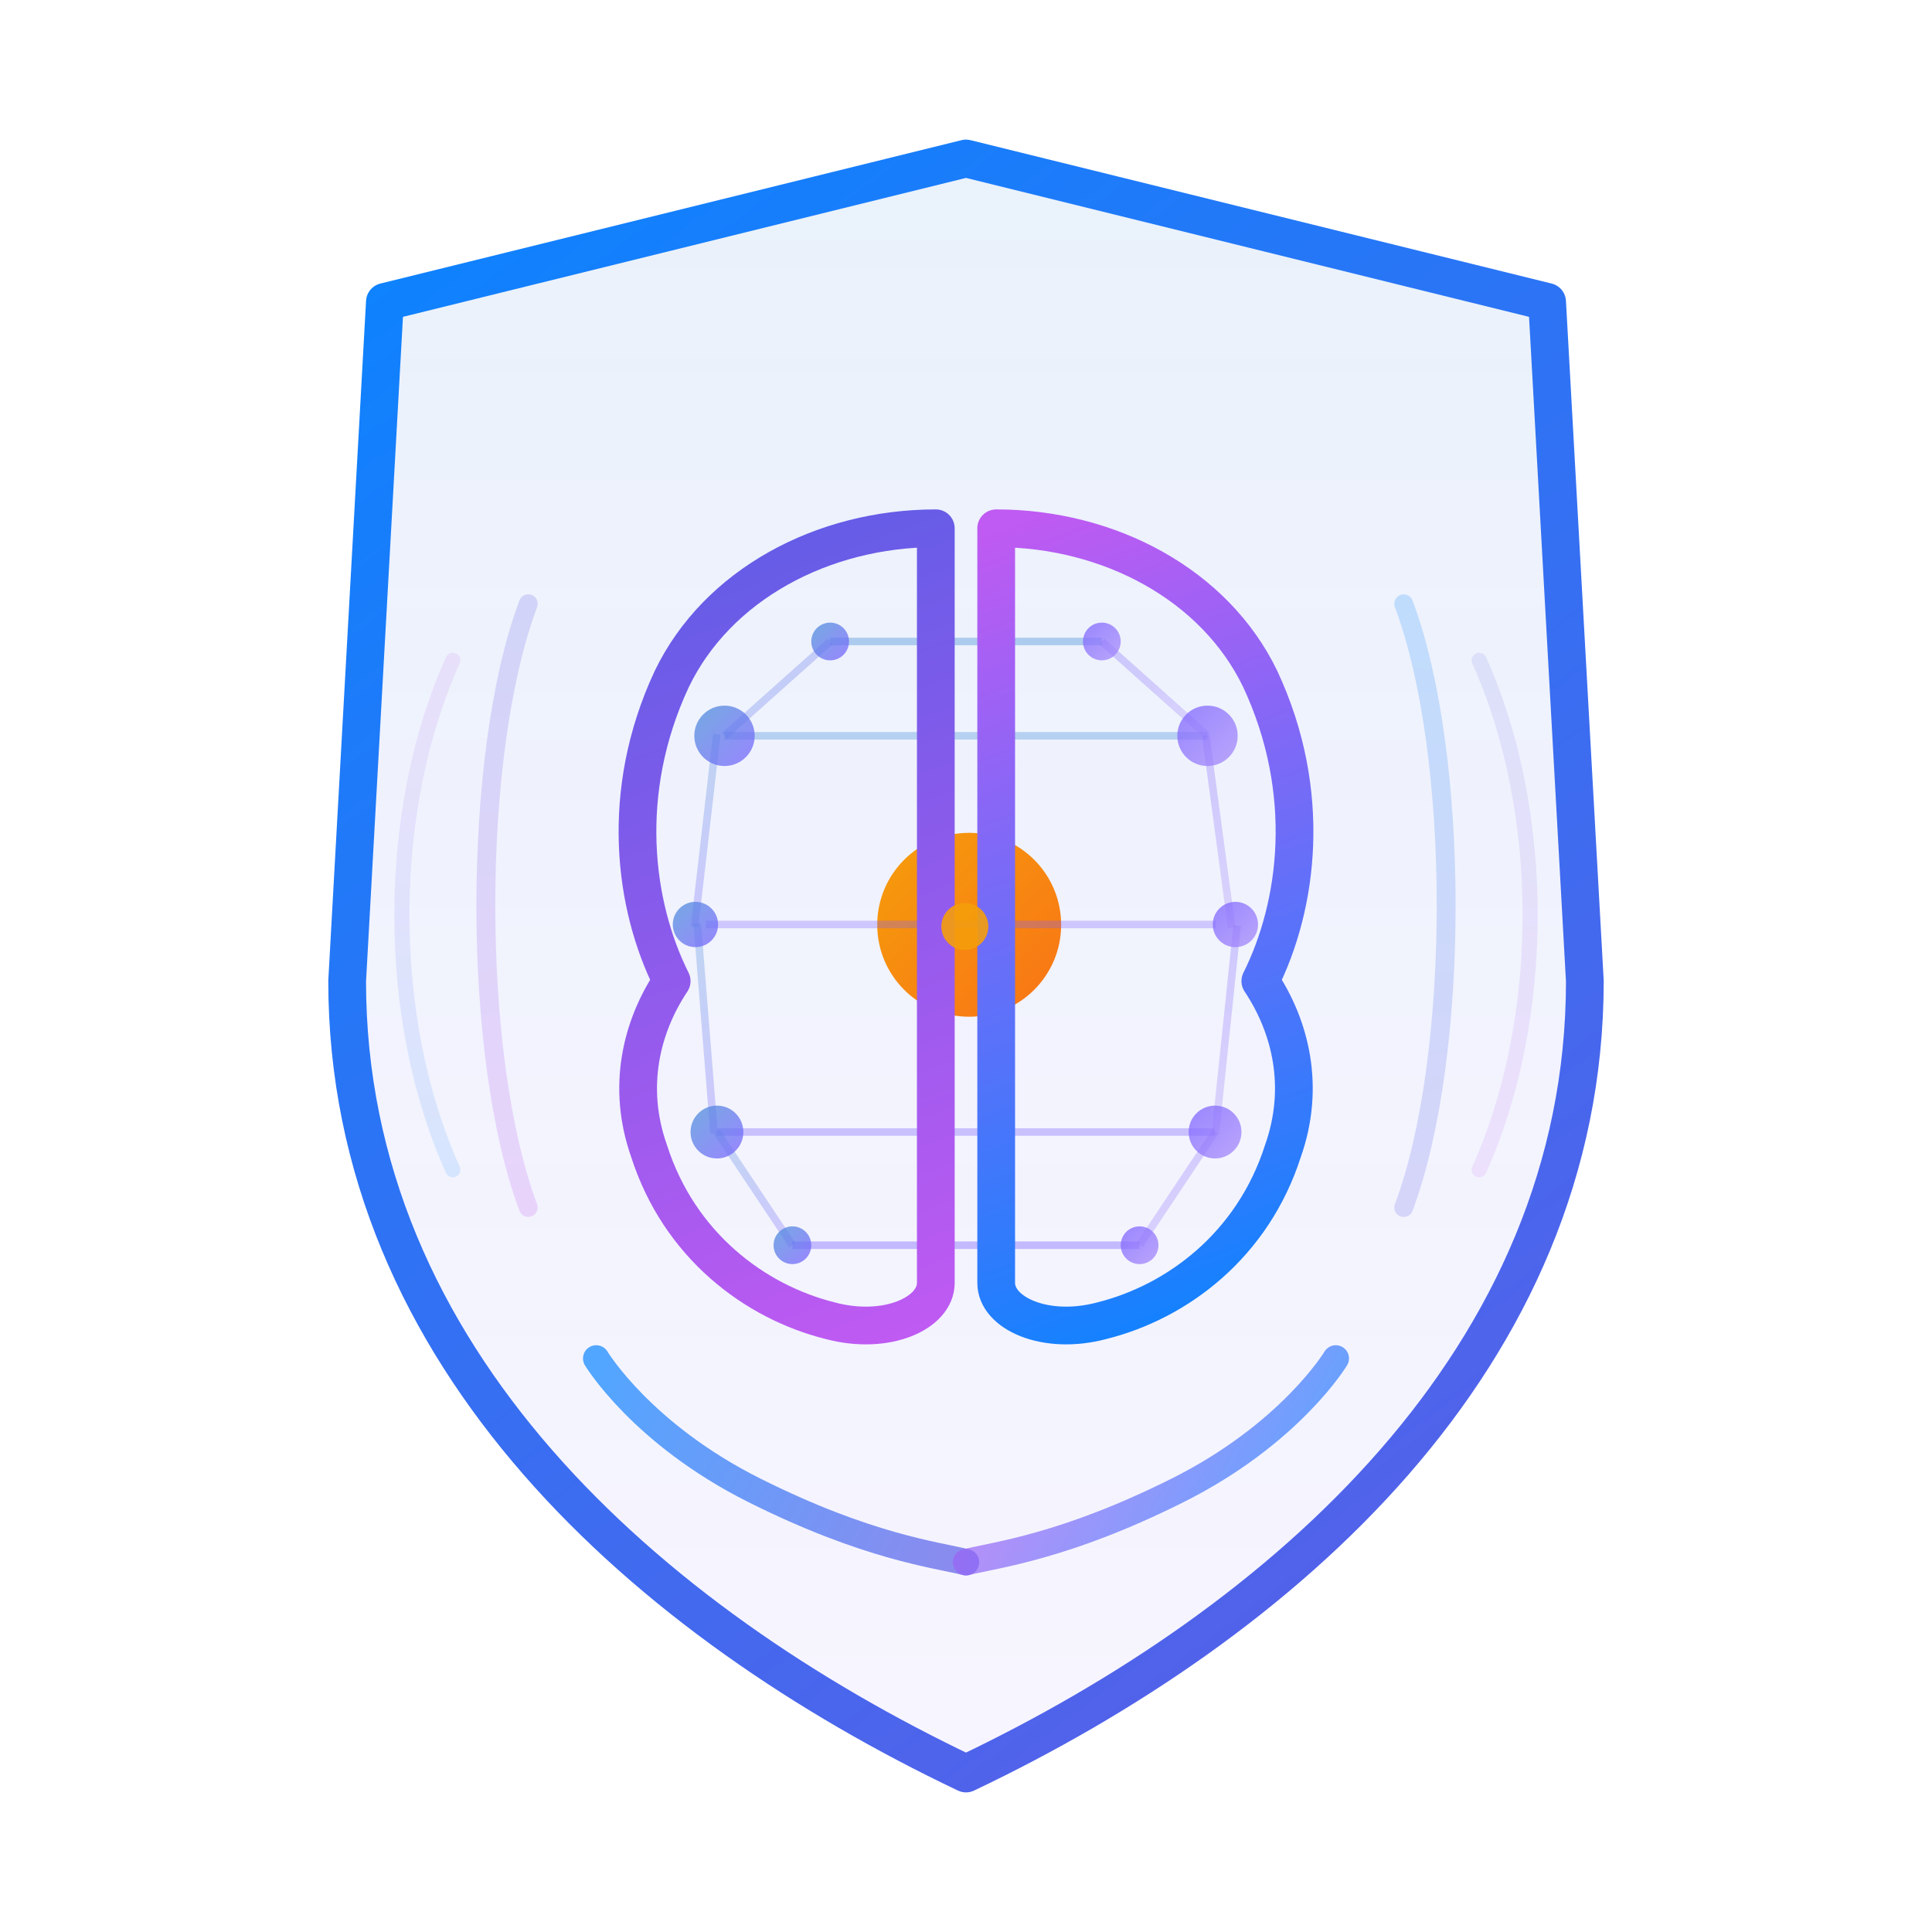
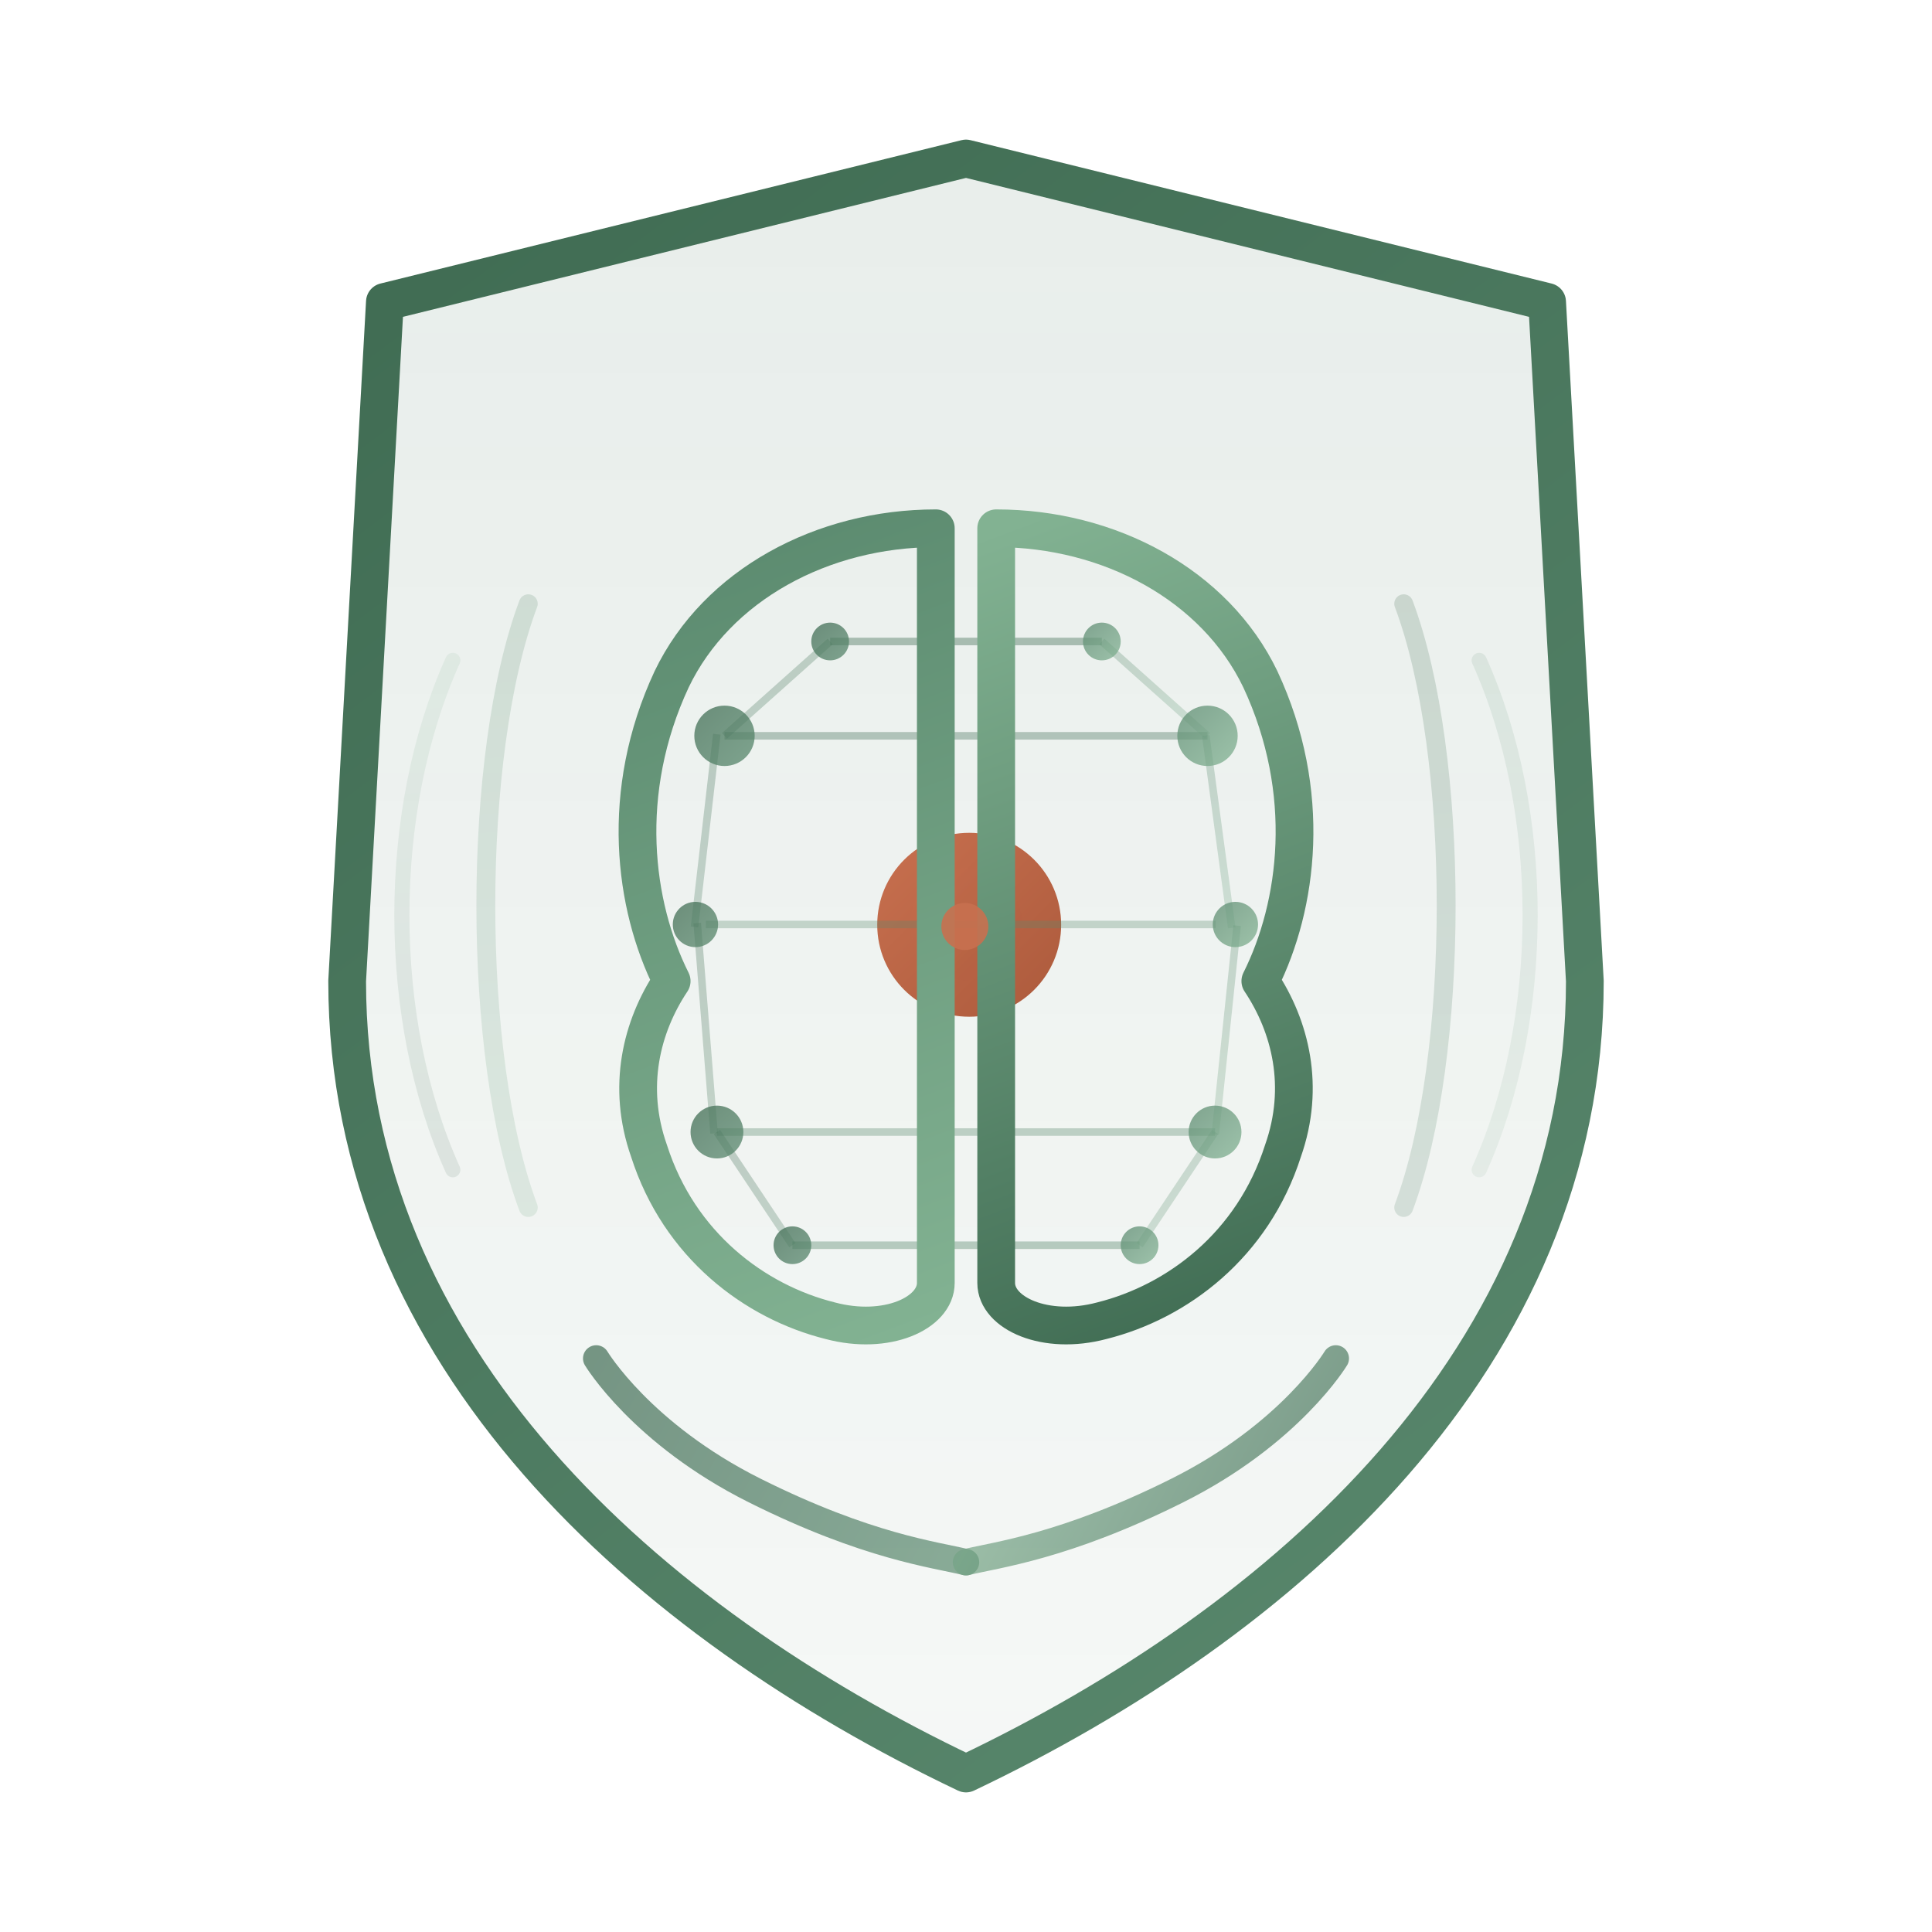
<svg xmlns="http://www.w3.org/2000/svg" width="100%" height="100%" viewBox="0 0 512 512" version="1.1" xml:space="preserve" style="fill-rule:evenodd;clip-rule:evenodd;stroke-linejoin:round;">
  <path d="M256,42L410,80L420,260C420,360 340,430 256,470C172,430 92,360 92,260L102,80L256,42Z" style="fill:url(#_Linear1);fill-rule:nonzero;stroke:url(#_Linear2);stroke-width:10px;" />
  <g transform="matrix(1.35385,0,0,1.35385,-89.7416,-79.8474)">
    <circle cx="256" cy="240" r="18" style="fill:url(#_Linear3);">
      <animate attributeName="r" values="18;22;18" dur="10s" repeatCount="indefinite" calcMode="spline" keySplines="0.45 0 0.55 1;0.45 0 0.55 1" />
    </circle>
  </g>
  <g transform="matrix(1.48345,0,0,1.48345,-123.687,-111.106)">
    <circle cx="256" cy="240" r="10" style="fill:url(#_Linear4);" />
  </g>
  <path d="M220,170L292,170" style="fill:none;fill-rule:nonzero;stroke:url(#_Linear5);stroke-width:2px;stroke-linejoin:miter;" />
  <path d="M192,195L320,195" style="fill:none;fill-rule:nonzero;stroke:url(#_Linear6);stroke-width:2px;stroke-linejoin:miter;" />
  <g transform="matrix(0.888931,0,0,0.888931,27.0524,27.2119)">
    <path d="M180,245L332,245" style="fill:none;fill-rule:nonzero;stroke:url(#_Linear7);stroke-width:2.25px;stroke-linejoin:miter;" />
  </g>
  <path d="M190,300L322,300" style="fill:none;fill-rule:nonzero;stroke:url(#_Linear8);stroke-width:2px;stroke-linejoin:miter;" />
  <path d="M210,330L302,330" style="fill:none;fill-rule:nonzero;stroke:url(#_Linear9);stroke-width:2px;stroke-linejoin:miter;" />
  <path d="M220,170L192,195" style="fill:none;fill-rule:nonzero;stroke:url(#_Linear10);stroke-width:2px;stroke-linejoin:miter;" />
  <g transform="matrix(0.992747,-0.120226,0.120226,0.992747,-24.0933,24.0779)">
    <path d="M192,195L180,245" style="fill:none;fill-rule:nonzero;stroke:url(#_Linear11);stroke-width:2px;stroke-linejoin:miter;" />
  </g>
  <g transform="matrix(0.994994,0.0999315,-0.0999315,0.994994,30.1574,-17.1233)">
    <path d="M180,245L190,300" style="fill:none;fill-rule:nonzero;stroke:url(#_Linear12);stroke-width:2px;stroke-linejoin:miter;" />
  </g>
  <path d="M190,300L210,330" style="fill:none;fill-rule:nonzero;stroke:url(#_Linear13);stroke-width:2px;stroke-linejoin:miter;" />
  <path d="M292,170L320,195" style="fill:none;fill-rule:nonzero;stroke:url(#_Linear14);stroke-width:2px;stroke-linejoin:miter;" />
  <g transform="matrix(0.994855,0.101308,-0.101308,0.994855,20.9444,-31.4893)">
    <path d="M320,195L332,245" style="fill:none;fill-rule:nonzero;stroke:url(#_Linear15);stroke-width:2px;stroke-linejoin:miter;" />
  </g>
  <g transform="matrix(0.983596,-0.075963,0.0735458,0.991872,-16.7199,27.5158)">
    <path d="M332,245L322,300" style="fill:none;fill-rule:nonzero;stroke:url(#_Linear16);stroke-width:2.02px;stroke-linejoin:miter;" />
  </g>
  <path d="M322,300L302,330" style="fill:none;fill-rule:nonzero;stroke:url(#_Linear17);stroke-width:2px;stroke-linejoin:miter;" />
  <path d="M248,140C218,140 190,155 178,180C164,210 168,240 178,260C170,272 166,288 172,305C180,330 200,345 220,350C235,354 248,348 248,340L248,140Z" style="fill:none;fill-rule:nonzero;stroke:url(#_Linear18);stroke-width:10px;stroke-linecap:round;" />
  <path d="M264,140C294,140 322,155 334,180C348,210 344,240 334,260C342,272 346,288 340,305C332,330 312,345 292,350C277,354 264,348 264,340L264,140Z" style="fill:none;fill-rule:nonzero;stroke:url(#_Linear19);stroke-width:10px;stroke-linecap:round;" />
  <g transform="matrix(1.24557,0,0,1.24557,-63.1717,-53.4105)">
-     <circle cx="256" cy="240" r="5" style="fill:rgb(245,158,11);fill-opacity:0.9;" />
+     <circle cx="256" cy="240" r="5" style="fill:rgb(200,112,79);fill-opacity:0.9;" />
  </g>
  <circle cx="192" cy="195" r="8" style="fill:url(#_Linear20);" />
  <g transform="matrix(1,0,0,1,4.29738,0)">
    <circle cx="180" cy="245" r="6" style="fill:url(#_Linear21);" />
  </g>
  <circle cx="190" cy="300" r="7" style="fill:url(#_Linear22);" />
  <circle cx="220" cy="170" r="5" style="fill:url(#_Linear23);" />
  <circle cx="210" cy="330" r="5" style="fill:url(#_Linear24);" />
  <circle cx="320" cy="195" r="8" style="fill:url(#_Linear25);" />
  <g transform="matrix(1,0,0,1,-4.60432,0)">
    <circle cx="332" cy="245" r="6" style="fill:url(#_Linear26);" />
  </g>
  <circle cx="322" cy="300" r="7" style="fill:url(#_Linear27);" />
  <circle cx="292" cy="170" r="5" style="fill:url(#_Linear28);" />
  <circle cx="302" cy="330" r="5" style="fill:url(#_Linear29);" />
  <path d="M140,160C125,200 125,280 140,320" style="fill:none;fill-rule:nonzero;stroke:url(#_Linear30);stroke-width:5px;stroke-linecap:round;stroke-linejoin:miter;" />
  <path d="M120,175C102,215 102,270 120,310" style="fill:none;fill-rule:nonzero;stroke:url(#_Linear31);stroke-width:4px;stroke-linecap:round;stroke-linejoin:miter;" />
  <path d="M372,160C387,200 387,280 372,320" style="fill:none;fill-rule:nonzero;stroke:url(#_Linear32);stroke-width:5px;stroke-linecap:round;stroke-linejoin:miter;" />
  <path d="M392,175C410,215 410,270 392,310" style="fill:none;fill-rule:nonzero;stroke:url(#_Linear33);stroke-width:4px;stroke-linecap:round;stroke-linejoin:miter;" />
  <path d="M158,360C158,360 170,380 200,395C230,410 248,412 256,414" style="fill:none;fill-rule:nonzero;stroke:url(#_Linear34);stroke-width:7px;stroke-linecap:round;stroke-linejoin:miter;" />
  <path d="M354,360C354,360 342,380 312,395C282,410 264,412 256,414" style="fill:none;fill-rule:nonzero;stroke:url(#_Linear35);stroke-width:7px;stroke-linecap:round;stroke-linejoin:miter;" />
  <defs>
    <linearGradient id="_Linear1" x1="0" y1="0" x2="1" y2="0" gradientUnits="userSpaceOnUse" gradientTransform="matrix(2.62074e-14,428,-428,2.62074e-14,92,42)">
-       <stop offset="0" style="stop-color:rgb(74,144,217);stop-opacity:0.12" />
-       <stop offset="1" style="stop-color:rgb(123,97,255);stop-opacity:0.06" />
+       <stop offset="0" style="stop-color:rgb(63,107,82);stop-opacity:0.12" />
+       <stop offset="1" style="stop-color:rgb(90,137,110);stop-opacity:0.06" />
    </linearGradient>
    <linearGradient id="_Linear2" x1="0" y1="0" x2="1" y2="0" gradientUnits="userSpaceOnUse" gradientTransform="matrix(328,428,-428,328,92,42)">
-       <stop offset="0" stop-color="#0a84ff" stop-opacity="1">
-         <animate attributeName="stop-color" values="#0a84ff;#5e5ce6;#bf5af2;#0a84ff" dur="18s" repeatCount="indefinite" />
-       </stop>
-       <stop offset="1" stop-color="#5e5ce6" stop-opacity="1">
-         <animate attributeName="stop-color" values="#5e5ce6;#bf5af2;#0a84ff;#5e5ce6" dur="18s" repeatCount="indefinite" />
+       <stop offset="0" stop-color="#3F6B52" stop-opacity="1">
+         <animate attributeName="stop-color" values="#3F6B52;#5A896E;#82B292;#3F6B52" dur="18s" repeatCount="indefinite" />
+       </stop>
+       <stop offset="1" stop-color="#5A896E" stop-opacity="1">
+         <animate attributeName="stop-color" values="#5A896E;#82B292;#3F6B52;#5A896E" dur="18s" repeatCount="indefinite" />
      </stop>
    </linearGradient>
    <linearGradient id="_Linear3" x1="0" y1="0" x2="1" y2="0" gradientUnits="userSpaceOnUse" gradientTransform="matrix(36,36,-36,36,238,222)">
-       <stop offset="0" stop-color="rgb(245,158,11)">
+       <stop offset="0" stop-color="rgb(200,112,79)">
        <animate attributeName="stop-opacity" values="0.07;0.18;0.07" dur="10s" repeatCount="indefinite" calcMode="spline" keySplines="0.45 0 0.55 1;0.45 0 0.55 1" />
      </stop>
-       <stop offset="1" stop-color="rgb(249,115,22)">
+       <stop offset="1" stop-color="rgb(172,90,60)">
        <animate attributeName="stop-opacity" values="0.07;0.18;0.07" dur="10s" repeatCount="indefinite" calcMode="spline" keySplines="0.45 0 0.55 1;0.45 0 0.55 1" />
      </stop>
    </linearGradient>
    <linearGradient id="_Linear4" x1="0" y1="0" x2="1" y2="0" gradientUnits="userSpaceOnUse" gradientTransform="matrix(20,20,-20,20,246,230)">
-       <stop offset="0" stop-color="rgb(245,158,11)" stop-opacity="0.2" />
-       <stop offset="1" stop-color="rgb(249,115,22)" stop-opacity="0.2" />
+       <stop offset="0" stop-color="rgb(200,112,79)" stop-opacity="0.2" />
+       <stop offset="1" stop-color="rgb(172,90,60)" stop-opacity="0.2" />
    </linearGradient>
    <linearGradient id="_Linear5" x1="0" y1="0" x2="1" y2="0" gradientUnits="userSpaceOnUse" gradientTransform="matrix(2e-06,0,0,2e-06,-15620,170)">
-       <stop offset="0" style="stop-color:rgb(74,144,217);stop-opacity:0.4" />
-       <stop offset="1" style="stop-color:rgb(123,97,255);stop-opacity:0.4" />
+       <stop offset="0" style="stop-color:rgb(63,107,82);stop-opacity:0.4" />
+       <stop offset="1" style="stop-color:rgb(90,137,110);stop-opacity:0.4" />
    </linearGradient>
    <linearGradient id="_Linear6" x1="0" y1="0" x2="1" y2="0" gradientUnits="userSpaceOnUse" gradientTransform="matrix(2e-06,0,0,2e-06,-24384,195)">
-       <stop offset="0" style="stop-color:rgb(74,144,217);stop-opacity:0.35" />
-       <stop offset="1" style="stop-color:rgb(123,97,255);stop-opacity:0.35" />
+       <stop offset="0" style="stop-color:rgb(63,107,82);stop-opacity:0.35" />
+       <stop offset="1" style="stop-color:rgb(90,137,110);stop-opacity:0.35" />
    </linearGradient>
    <linearGradient id="_Linear7" x1="0" y1="0" x2="1" y2="0" gradientUnits="userSpaceOnUse" gradientTransform="matrix(2e-06,0,0,2e-06,-27180,245)">
-       <stop offset="0" style="stop-color:rgb(123,97,255);stop-opacity:0.3" />
-       <stop offset="1" style="stop-color:rgb(167,139,250);stop-opacity:0.3" />
+       <stop offset="0" style="stop-color:rgb(90,137,110);stop-opacity:0.3" />
+       <stop offset="1" style="stop-color:rgb(130,178,146);stop-opacity:0.3" />
    </linearGradient>
    <linearGradient id="_Linear8" x1="0" y1="0" x2="1" y2="0" gradientUnits="userSpaceOnUse" gradientTransform="matrix(2e-06,0,0,2e-06,-24890,300)">
-       <stop offset="0" style="stop-color:rgb(123,97,255);stop-opacity:0.35" />
-       <stop offset="1" style="stop-color:rgb(167,139,250);stop-opacity:0.35" />
+       <stop offset="0" style="stop-color:rgb(90,137,110);stop-opacity:0.35" />
+       <stop offset="1" style="stop-color:rgb(130,178,146);stop-opacity:0.35" />
    </linearGradient>
    <linearGradient id="_Linear9" x1="0" y1="0" x2="1" y2="0" gradientUnits="userSpaceOnUse" gradientTransform="matrix(2e-06,0,0,2e-06,-19110,330)">
-       <stop offset="0" style="stop-color:rgb(123,97,255);stop-opacity:0.4" />
-       <stop offset="1" style="stop-color:rgb(167,139,250);stop-opacity:0.4" />
+       <stop offset="0" style="stop-color:rgb(90,137,110);stop-opacity:0.4" />
+       <stop offset="1" style="stop-color:rgb(130,178,146);stop-opacity:0.4" />
    </linearGradient>
    <linearGradient id="_Linear10" x1="0" y1="0" x2="1" y2="0" gradientUnits="userSpaceOnUse" gradientTransform="matrix(28,25,-25,28,192,170)">
-       <stop offset="0" style="stop-color:rgb(74,144,217);stop-opacity:0.3" />
-       <stop offset="1" style="stop-color:rgb(123,97,255);stop-opacity:0.3" />
+       <stop offset="0" style="stop-color:rgb(63,107,82);stop-opacity:0.3" />
+       <stop offset="1" style="stop-color:rgb(90,137,110);stop-opacity:0.3" />
    </linearGradient>
    <linearGradient id="_Linear11" x1="0" y1="0" x2="1" y2="0" gradientUnits="userSpaceOnUse" gradientTransform="matrix(12,50,-50,12,180,195)">
-       <stop offset="0" style="stop-color:rgb(74,144,217);stop-opacity:0.3" />
-       <stop offset="1" style="stop-color:rgb(123,97,255);stop-opacity:0.3" />
+       <stop offset="0" style="stop-color:rgb(63,107,82);stop-opacity:0.3" />
+       <stop offset="1" style="stop-color:rgb(90,137,110);stop-opacity:0.3" />
    </linearGradient>
    <linearGradient id="_Linear12" x1="0" y1="0" x2="1" y2="0" gradientUnits="userSpaceOnUse" gradientTransform="matrix(10,55,-55,10,180,245)">
-       <stop offset="0" style="stop-color:rgb(74,144,217);stop-opacity:0.3" />
-       <stop offset="1" style="stop-color:rgb(123,97,255);stop-opacity:0.3" />
+       <stop offset="0" style="stop-color:rgb(63,107,82);stop-opacity:0.3" />
+       <stop offset="1" style="stop-color:rgb(90,137,110);stop-opacity:0.3" />
    </linearGradient>
    <linearGradient id="_Linear13" x1="0" y1="0" x2="1" y2="0" gradientUnits="userSpaceOnUse" gradientTransform="matrix(20,30,-30,20,190,300)">
-       <stop offset="0" style="stop-color:rgb(74,144,217);stop-opacity:0.3" />
-       <stop offset="1" style="stop-color:rgb(123,97,255);stop-opacity:0.3" />
+       <stop offset="0" style="stop-color:rgb(63,107,82);stop-opacity:0.3" />
+       <stop offset="1" style="stop-color:rgb(90,137,110);stop-opacity:0.3" />
    </linearGradient>
    <linearGradient id="_Linear14" x1="0" y1="0" x2="1" y2="0" gradientUnits="userSpaceOnUse" gradientTransform="matrix(28,25,-25,28,292,170)">
-       <stop offset="0" style="stop-color:rgb(123,97,255);stop-opacity:0.3" />
-       <stop offset="1" style="stop-color:rgb(167,139,250);stop-opacity:0.3" />
+       <stop offset="0" style="stop-color:rgb(90,137,110);stop-opacity:0.3" />
+       <stop offset="1" style="stop-color:rgb(130,178,146);stop-opacity:0.3" />
    </linearGradient>
    <linearGradient id="_Linear15" x1="0" y1="0" x2="1" y2="0" gradientUnits="userSpaceOnUse" gradientTransform="matrix(12,50,-50,12,320,195)">
-       <stop offset="0" style="stop-color:rgb(123,97,255);stop-opacity:0.3" />
-       <stop offset="1" style="stop-color:rgb(167,139,250);stop-opacity:0.3" />
+       <stop offset="0" style="stop-color:rgb(90,137,110);stop-opacity:0.3" />
+       <stop offset="1" style="stop-color:rgb(130,178,146);stop-opacity:0.3" />
    </linearGradient>
    <linearGradient id="_Linear16" x1="0" y1="0" x2="1" y2="-0.006" gradientUnits="userSpaceOnUse" gradientTransform="matrix(10,55,-55,10,322,245)">
-       <stop offset="0" style="stop-color:rgb(123,97,255);stop-opacity:0.3" />
-       <stop offset="1" style="stop-color:rgb(167,139,250);stop-opacity:0.3" />
+       <stop offset="0" style="stop-color:rgb(90,137,110);stop-opacity:0.3" />
+       <stop offset="1" style="stop-color:rgb(130,178,146);stop-opacity:0.3" />
    </linearGradient>
    <linearGradient id="_Linear17" x1="0" y1="0" x2="1" y2="0" gradientUnits="userSpaceOnUse" gradientTransform="matrix(20,30,-30,20,302,300)">
-       <stop offset="0" style="stop-color:rgb(123,97,255);stop-opacity:0.3" />
-       <stop offset="1" style="stop-color:rgb(167,139,250);stop-opacity:0.3" />
+       <stop offset="0" style="stop-color:rgb(90,137,110);stop-opacity:0.3" />
+       <stop offset="1" style="stop-color:rgb(130,178,146);stop-opacity:0.3" />
    </linearGradient>
    <linearGradient id="_Linear18" x1="0" y1="0" x2="1" y2="0" gradientUnits="userSpaceOnUse" gradientTransform="matrix(79.0617,211.273,-211.273,79.0617,168.938,140)">
-       <stop offset="0" stop-color="#5e5ce6" stop-opacity="1">
-         <animate attributeName="stop-color" values="#5e5ce6;#bf5af2;#0a84ff;#5e5ce6" dur="18s" repeatCount="indefinite" />
-       </stop>
-       <stop offset="1" stop-color="#bf5af2" stop-opacity="1">
-         <animate attributeName="stop-color" values="#bf5af2;#0a84ff;#5e5ce6;#bf5af2" dur="18s" repeatCount="indefinite" />
+       <stop offset="0" stop-color="#5A896E" stop-opacity="1">
+         <animate attributeName="stop-color" values="#5A896E;#82B292;#3F6B52;#5A896E" dur="18s" repeatCount="indefinite" />
+       </stop>
+       <stop offset="1" stop-color="#82B292" stop-opacity="1">
+         <animate attributeName="stop-color" values="#82B292;#3F6B52;#5A896E;#82B292" dur="18s" repeatCount="indefinite" />
      </stop>
    </linearGradient>
    <linearGradient id="_Linear19" x1="0" y1="0" x2="1" y2="0" gradientUnits="userSpaceOnUse" gradientTransform="matrix(79.0617,211.273,-211.273,79.0617,264,140)">
-       <stop offset="0" stop-color="#bf5af2" stop-opacity="1">
-         <animate attributeName="stop-color" values="#bf5af2;#0a84ff;#5e5ce6;#bf5af2" dur="18s" repeatCount="indefinite" />
-       </stop>
-       <stop offset="1" stop-color="#0a84ff" stop-opacity="1">
-         <animate attributeName="stop-color" values="#0a84ff;#5e5ce6;#bf5af2;#0a84ff" dur="18s" repeatCount="indefinite" />
+       <stop offset="0" stop-color="#82B292" stop-opacity="1">
+         <animate attributeName="stop-color" values="#82B292;#3F6B52;#5A896E;#82B292" dur="18s" repeatCount="indefinite" />
+       </stop>
+       <stop offset="1" stop-color="#3F6B52" stop-opacity="1">
+         <animate attributeName="stop-color" values="#3F6B52;#5A896E;#82B292;#3F6B52" dur="18s" repeatCount="indefinite" />
      </stop>
    </linearGradient>
    <linearGradient id="_Linear20" x1="0" y1="0" x2="1" y2="0" gradientUnits="userSpaceOnUse" gradientTransform="matrix(16,16,-16,16,184,187)">
-       <stop offset="0" style="stop-color:rgb(74,144,217);stop-opacity:0.75" />
-       <stop offset="1" style="stop-color:rgb(123,97,255);stop-opacity:0.75" />
+       <stop offset="0" style="stop-color:rgb(63,107,82);stop-opacity:0.75" />
+       <stop offset="1" style="stop-color:rgb(90,137,110);stop-opacity:0.75" />
    </linearGradient>
    <linearGradient id="_Linear21" x1="0" y1="0" x2="1" y2="0" gradientUnits="userSpaceOnUse" gradientTransform="matrix(12,12,-12,12,174,239)">
-       <stop offset="0" style="stop-color:rgb(74,144,217);stop-opacity:0.75" />
-       <stop offset="1" style="stop-color:rgb(123,97,255);stop-opacity:0.75" />
+       <stop offset="0" style="stop-color:rgb(63,107,82);stop-opacity:0.75" />
+       <stop offset="1" style="stop-color:rgb(90,137,110);stop-opacity:0.75" />
    </linearGradient>
    <linearGradient id="_Linear22" x1="0" y1="0" x2="1" y2="0" gradientUnits="userSpaceOnUse" gradientTransform="matrix(14,14,-14,14,183,293)">
-       <stop offset="0" style="stop-color:rgb(74,144,217);stop-opacity:0.75" />
-       <stop offset="1" style="stop-color:rgb(123,97,255);stop-opacity:0.75" />
+       <stop offset="0" style="stop-color:rgb(63,107,82);stop-opacity:0.75" />
+       <stop offset="1" style="stop-color:rgb(90,137,110);stop-opacity:0.75" />
    </linearGradient>
    <linearGradient id="_Linear23" x1="0" y1="0" x2="1" y2="0" gradientUnits="userSpaceOnUse" gradientTransform="matrix(10,10,-10,10,215,165)">
-       <stop offset="0" style="stop-color:rgb(74,144,217);stop-opacity:0.75" />
-       <stop offset="1" style="stop-color:rgb(123,97,255);stop-opacity:0.75" />
+       <stop offset="0" style="stop-color:rgb(63,107,82);stop-opacity:0.75" />
+       <stop offset="1" style="stop-color:rgb(90,137,110);stop-opacity:0.75" />
    </linearGradient>
    <linearGradient id="_Linear24" x1="0" y1="0" x2="1" y2="0" gradientUnits="userSpaceOnUse" gradientTransform="matrix(10,10,-10,10,205,325)">
-       <stop offset="0" style="stop-color:rgb(74,144,217);stop-opacity:0.75" />
-       <stop offset="1" style="stop-color:rgb(123,97,255);stop-opacity:0.75" />
+       <stop offset="0" style="stop-color:rgb(63,107,82);stop-opacity:0.75" />
+       <stop offset="1" style="stop-color:rgb(90,137,110);stop-opacity:0.75" />
    </linearGradient>
    <linearGradient id="_Linear25" x1="0" y1="0" x2="1" y2="0" gradientUnits="userSpaceOnUse" gradientTransform="matrix(16,16,-16,16,312,187)">
-       <stop offset="0" style="stop-color:rgb(123,97,255);stop-opacity:0.75" />
-       <stop offset="1" style="stop-color:rgb(167,139,250);stop-opacity:0.75" />
+       <stop offset="0" style="stop-color:rgb(90,137,110);stop-opacity:0.75" />
+       <stop offset="1" style="stop-color:rgb(130,178,146);stop-opacity:0.75" />
    </linearGradient>
    <linearGradient id="_Linear26" x1="0" y1="0" x2="1" y2="0" gradientUnits="userSpaceOnUse" gradientTransform="matrix(12,12,-12,12,326,239)">
-       <stop offset="0" style="stop-color:rgb(123,97,255);stop-opacity:0.75" />
-       <stop offset="1" style="stop-color:rgb(167,139,250);stop-opacity:0.75" />
+       <stop offset="0" style="stop-color:rgb(90,137,110);stop-opacity:0.75" />
+       <stop offset="1" style="stop-color:rgb(130,178,146);stop-opacity:0.75" />
    </linearGradient>
    <linearGradient id="_Linear27" x1="0" y1="0" x2="1" y2="0" gradientUnits="userSpaceOnUse" gradientTransform="matrix(14,14,-14,14,315,293)">
-       <stop offset="0" style="stop-color:rgb(123,97,255);stop-opacity:0.75" />
-       <stop offset="1" style="stop-color:rgb(167,139,250);stop-opacity:0.75" />
+       <stop offset="0" style="stop-color:rgb(90,137,110);stop-opacity:0.75" />
+       <stop offset="1" style="stop-color:rgb(130,178,146);stop-opacity:0.75" />
    </linearGradient>
    <linearGradient id="_Linear28" x1="0" y1="0" x2="1" y2="0" gradientUnits="userSpaceOnUse" gradientTransform="matrix(10,10,-10,10,287,165)">
-       <stop offset="0" style="stop-color:rgb(123,97,255);stop-opacity:0.75" />
-       <stop offset="1" style="stop-color:rgb(167,139,250);stop-opacity:0.75" />
+       <stop offset="0" style="stop-color:rgb(90,137,110);stop-opacity:0.75" />
+       <stop offset="1" style="stop-color:rgb(130,178,146);stop-opacity:0.75" />
    </linearGradient>
    <linearGradient id="_Linear29" x1="0" y1="0" x2="1" y2="0" gradientUnits="userSpaceOnUse" gradientTransform="matrix(10,10,-10,10,297,325)">
-       <stop offset="0" style="stop-color:rgb(123,97,255);stop-opacity:0.75" />
-       <stop offset="1" style="stop-color:rgb(167,139,250);stop-opacity:0.75" />
+       <stop offset="0" style="stop-color:rgb(90,137,110);stop-opacity:0.75" />
+       <stop offset="1" style="stop-color:rgb(130,178,146);stop-opacity:0.75" />
    </linearGradient>
    <linearGradient id="_Linear30" x1="0" y1="0" x2="1" y2="0" gradientUnits="userSpaceOnUse" gradientTransform="matrix(11.25,160,-160,11.25,128.75,160)">
-       <stop offset="0" stop-color="#5e5ce6" stop-opacity="0.2">
-         <animate attributeName="stop-color" values="#5e5ce6;#bf5af2;#0a84ff;#5e5ce6" dur="18s" repeatCount="indefinite" />
-       </stop>
-       <stop offset="1" stop-color="#bf5af2" stop-opacity="0.2">
-         <animate attributeName="stop-color" values="#bf5af2;#0a84ff;#5e5ce6;#bf5af2" dur="18s" repeatCount="indefinite" />
+       <stop offset="0" stop-color="#5A896E" stop-opacity="0.2">
+         <animate attributeName="stop-color" values="#5A896E;#82B292;#3F6B52;#5A896E" dur="18s" repeatCount="indefinite" />
+       </stop>
+       <stop offset="1" stop-color="#82B292" stop-opacity="0.2">
+         <animate attributeName="stop-color" values="#82B292;#3F6B52;#5A896E;#82B292" dur="18s" repeatCount="indefinite" />
      </stop>
    </linearGradient>
    <linearGradient id="_Linear31" x1="0" y1="0" x2="1" y2="0" gradientUnits="userSpaceOnUse" gradientTransform="matrix(13.5,135,-135,13.5,106.5,175)">
-       <stop offset="0" stop-color="#bf5af2" stop-opacity="0.12">
-         <animate attributeName="stop-color" values="#bf5af2;#0a84ff;#5e5ce6;#bf5af2" dur="18s" repeatCount="indefinite" />
-       </stop>
-       <stop offset="1" stop-color="#0a84ff" stop-opacity="0.12">
-         <animate attributeName="stop-color" values="#0a84ff;#5e5ce6;#bf5af2;#0a84ff" dur="18s" repeatCount="indefinite" />
+       <stop offset="0" stop-color="#82B292" stop-opacity="0.12">
+         <animate attributeName="stop-color" values="#82B292;#3F6B52;#5A896E;#82B292" dur="18s" repeatCount="indefinite" />
+       </stop>
+       <stop offset="1" stop-color="#3F6B52" stop-opacity="0.12">
+         <animate attributeName="stop-color" values="#3F6B52;#5A896E;#82B292;#3F6B52" dur="18s" repeatCount="indefinite" />
      </stop>
    </linearGradient>
    <linearGradient id="_Linear32" x1="0" y1="0" x2="1" y2="0" gradientUnits="userSpaceOnUse" gradientTransform="matrix(11.25,160,-160,11.25,372,160)">
-       <stop offset="0" stop-color="#0a84ff" stop-opacity="0.2">
-         <animate attributeName="stop-color" values="#0a84ff;#5e5ce6;#bf5af2;#0a84ff" dur="18s" repeatCount="indefinite" />
-       </stop>
-       <stop offset="1" stop-color="#5e5ce6" stop-opacity="0.2">
-         <animate attributeName="stop-color" values="#5e5ce6;#bf5af2;#0a84ff;#5e5ce6" dur="18s" repeatCount="indefinite" />
+       <stop offset="0" stop-color="#3F6B52" stop-opacity="0.2">
+         <animate attributeName="stop-color" values="#3F6B52;#5A896E;#82B292;#3F6B52" dur="18s" repeatCount="indefinite" />
+       </stop>
+       <stop offset="1" stop-color="#5A896E" stop-opacity="0.2">
+         <animate attributeName="stop-color" values="#5A896E;#82B292;#3F6B52;#5A896E" dur="18s" repeatCount="indefinite" />
      </stop>
    </linearGradient>
    <linearGradient id="_Linear33" x1="0" y1="0" x2="1" y2="0" gradientUnits="userSpaceOnUse" gradientTransform="matrix(13.5,135,-135,13.5,392,175)">
-       <stop offset="0" stop-color="#5e5ce6" stop-opacity="0.12">
-         <animate attributeName="stop-color" values="#5e5ce6;#bf5af2;#0a84ff;#5e5ce6" dur="18s" repeatCount="indefinite" />
-       </stop>
-       <stop offset="1" stop-color="#bf5af2" stop-opacity="0.12">
-         <animate attributeName="stop-color" values="#bf5af2;#0a84ff;#5e5ce6;#bf5af2" dur="18s" repeatCount="indefinite" />
+       <stop offset="0" stop-color="#5A896E" stop-opacity="0.12">
+         <animate attributeName="stop-color" values="#5A896E;#82B292;#3F6B52;#5A896E" dur="18s" repeatCount="indefinite" />
+       </stop>
+       <stop offset="1" stop-color="#82B292" stop-opacity="0.12">
+         <animate attributeName="stop-color" values="#82B292;#3F6B52;#5A896E;#82B292" dur="18s" repeatCount="indefinite" />
      </stop>
    </linearGradient>
    <linearGradient id="_Linear34" x1="0" y1="0" x2="1" y2="0" gradientUnits="userSpaceOnUse" gradientTransform="matrix(98,54,-54,98,158,360)">
-       <stop offset="0" stop-color="#0a84ff" stop-opacity="0.7">
-         <animate attributeName="stop-color" values="#0a84ff;#5e5ce6;#bf5af2;#0a84ff" dur="18s" repeatCount="indefinite" />
-       </stop>
-       <stop offset="1" stop-color="#5e5ce6" stop-opacity="0.7">
-         <animate attributeName="stop-color" values="#5e5ce6;#bf5af2;#0a84ff;#5e5ce6" dur="18s" repeatCount="indefinite" />
+       <stop offset="0" stop-color="#3F6B52" stop-opacity="0.7">
+         <animate attributeName="stop-color" values="#3F6B52;#5A896E;#82B292;#3F6B52" dur="18s" repeatCount="indefinite" />
+       </stop>
+       <stop offset="1" stop-color="#5A896E" stop-opacity="0.7">
+         <animate attributeName="stop-color" values="#5A896E;#82B292;#3F6B52;#5A896E" dur="18s" repeatCount="indefinite" />
      </stop>
    </linearGradient>
    <linearGradient id="_Linear35" x1="0" y1="0" x2="1" y2="0" gradientUnits="userSpaceOnUse" gradientTransform="matrix(98,54,-54,98,256,360)">
-       <stop offset="0" stop-color="#bf5af2" stop-opacity="0.7">
-         <animate attributeName="stop-color" values="#bf5af2;#0a84ff;#5e5ce6;#bf5af2" dur="18s" repeatCount="indefinite" />
-       </stop>
-       <stop offset="1" stop-color="#0a84ff" stop-opacity="0.7">
-         <animate attributeName="stop-color" values="#0a84ff;#5e5ce6;#bf5af2;#0a84ff" dur="18s" repeatCount="indefinite" />
+       <stop offset="0" stop-color="#82B292" stop-opacity="0.7">
+         <animate attributeName="stop-color" values="#82B292;#3F6B52;#5A896E;#82B292" dur="18s" repeatCount="indefinite" />
+       </stop>
+       <stop offset="1" stop-color="#3F6B52" stop-opacity="0.7">
+         <animate attributeName="stop-color" values="#3F6B52;#5A896E;#82B292;#3F6B52" dur="18s" repeatCount="indefinite" />
      </stop>
    </linearGradient>
  </defs>
</svg>
